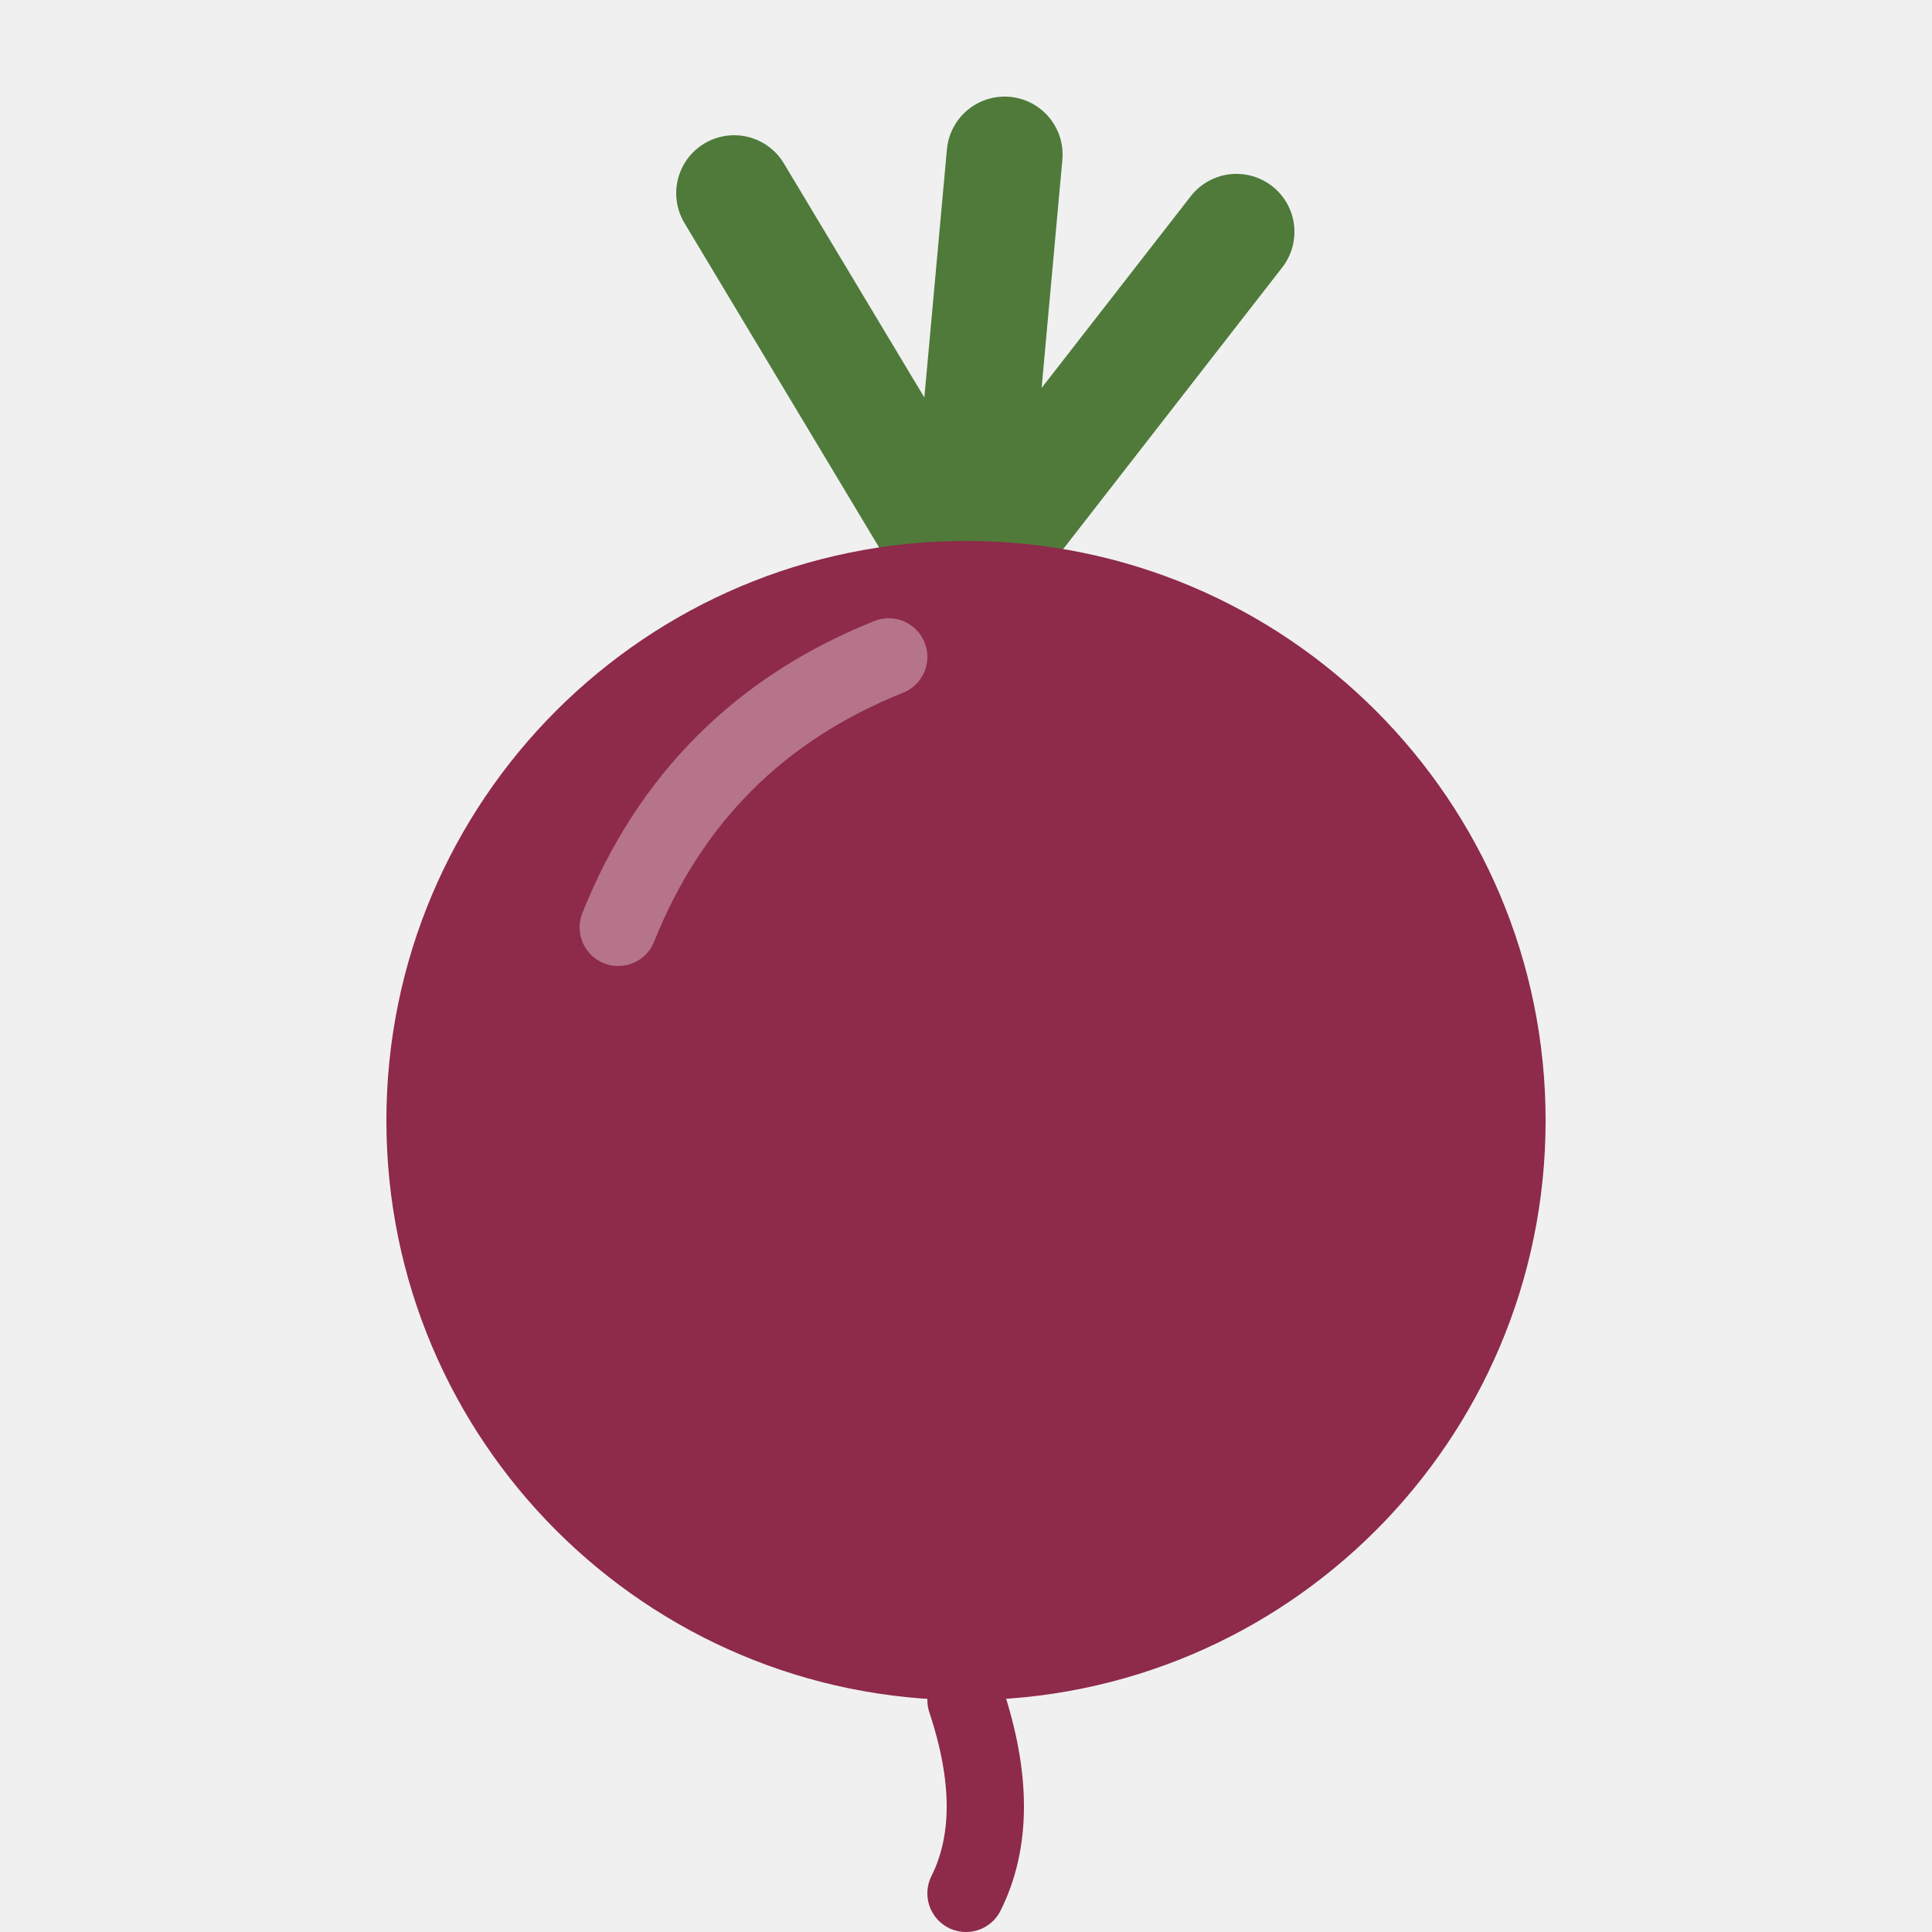
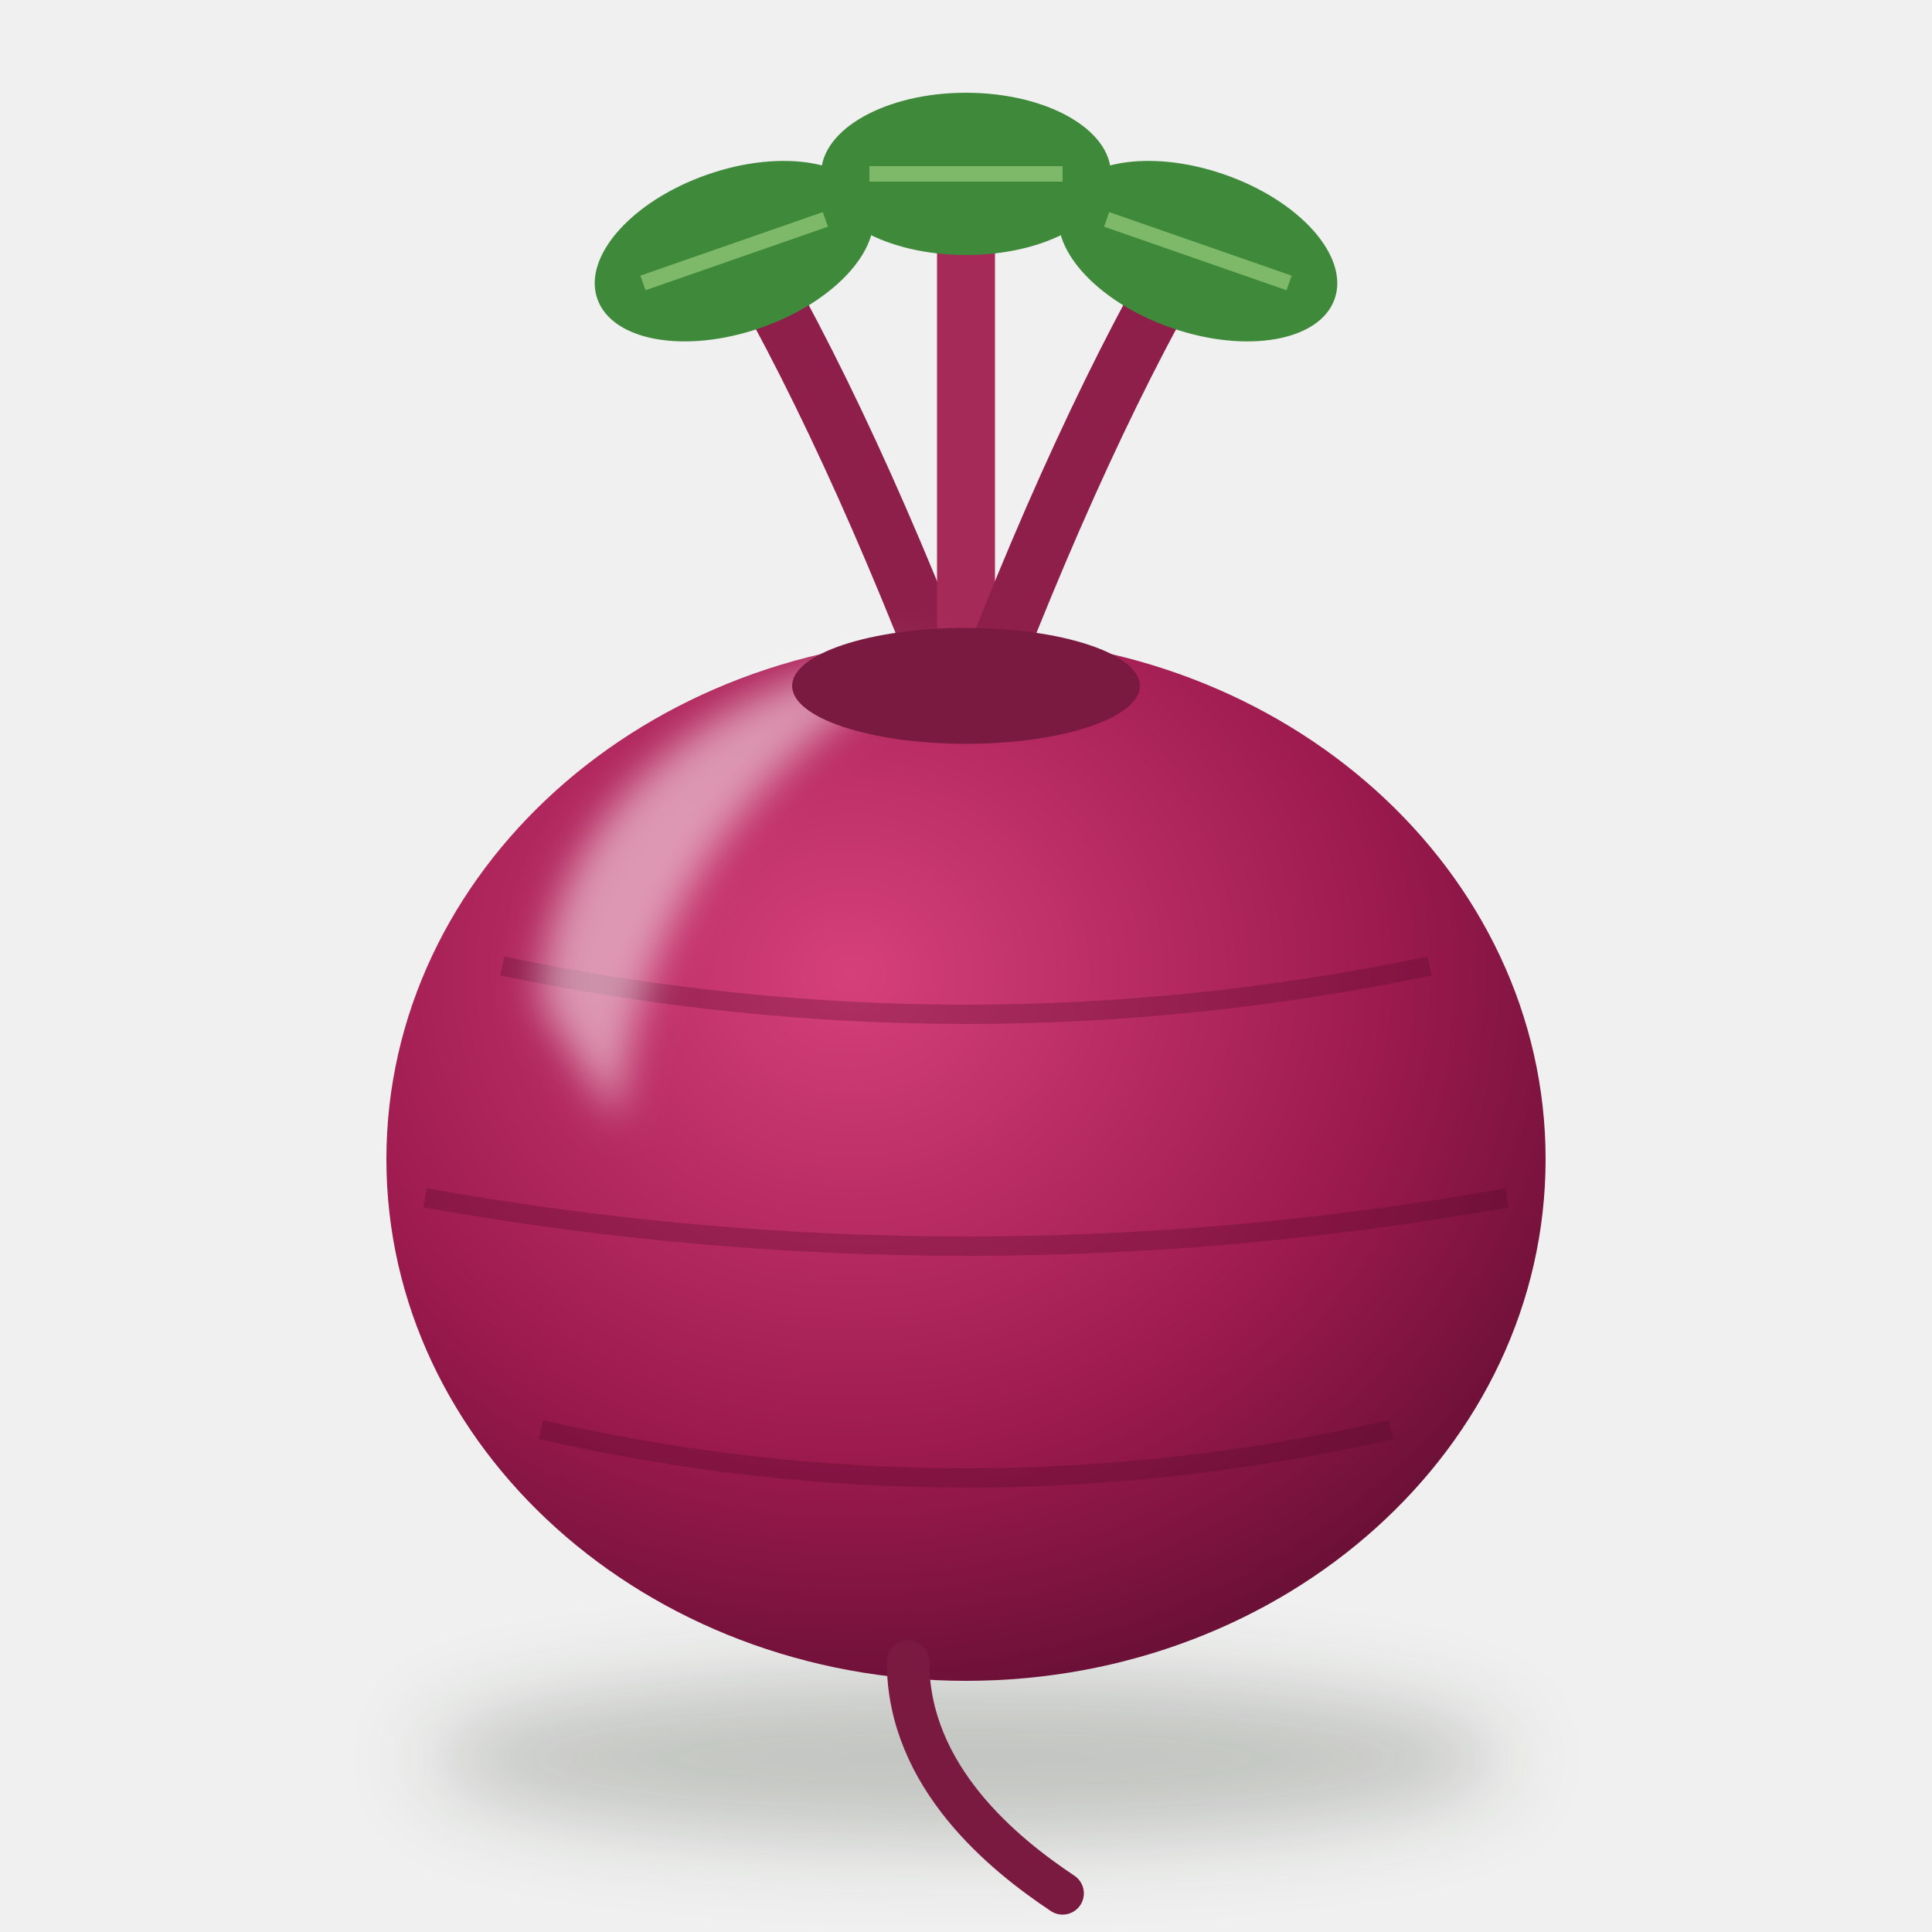
<svg xmlns="http://www.w3.org/2000/svg" viewBox="0 0 100 100">
-   <path d="M50 30 l -12 -20 M50 30 l 2 -22 M50 30 l 14 -18" stroke="#4f7a3a" stroke-width="6" stroke-linecap="round" />
-   <circle cx="50" cy="58" r="30" fill="#8e2a4a" />
-   <path d="M50 88 q 2 6 0 10" stroke="#8e2a4a" stroke-width="4" stroke-linecap="round" />
-   <path d="M32 48 q 4 -10 14 -14" stroke="#fff" stroke-opacity=".35" stroke-width="4" fill="none" stroke-linecap="round" />
+   <defs>
+     <filter id="b2" x="-30%" y="-60%" width="160%" height="220%">
+       <feGaussianBlur stdDeviation="2.2" />
+     </filter>
+     <filter id="b1" x="-30%" y="-30%" width="160%" height="160%">
+       <feGaussianBlur stdDeviation="1" />
+     </filter>
+     <radialGradient id="pn" cx="0.4" cy="0.32" r="0.85">
+       <stop offset="0" stop-color="#d6407a" />
+       <stop offset="0.55" stop-color="#9c1a4e" />
+       <stop offset="1" stop-color="#4e0a28" />
+     </radialGradient>
+   </defs>
+   <ellipse cx="50" cy="91" rx="28" ry="4.2" fill="#1b2a14" opacity="0.22" filter="url(#b2)" />
+   <path d="M50 38 Q44 22 38 12" stroke="#8e1f4a" stroke-width="3" fill="none" stroke-linecap="round" />
+   <ellipse cx="38" cy="13" rx="7.5" ry="4.2" fill="#3e8a3a" transform="rotate(-19.2 38 13)" />
+   <path d="M33 13 L43 13" stroke="#a9d98a" stroke-opacity=".6" stroke-width=".8" transform="rotate(-19.2 38 13)" />
+   <path d="M50 38 Q50 22 50 8" stroke="#a62a58" stroke-width="3" fill="none" stroke-linecap="round" />
+   <ellipse cx="50" cy="9" rx="7.5" ry="4.2" fill="#3e8a3a" transform="rotate(0.0 50 9)" />
+   <path d="M45 9 L55 9" stroke="#a9d98a" stroke-opacity=".6" stroke-width=".8" transform="rotate(0.0 50 9)" />
+   <path d="M50 38 Q56 22 62 12" stroke="#8e1f4a" stroke-width="3" fill="none" stroke-linecap="round" />
+   <ellipse cx="62" cy="13" rx="7.5" ry="4.2" fill="#3e8a3a" transform="rotate(19.2 62 13)" />
+   <path d="M57 13 L67 13" stroke="#a9d98a" stroke-opacity=".6" stroke-width=".8" transform="rotate(19.2 62 13)" />
+   <ellipse cx="50" cy="60" rx="30" ry="27" fill="url(#pn)" />
+   <path d="M47 86 C47 92 52 96 55 98" stroke="#7a1a40" stroke-width="2.2" fill="none" stroke-linecap="round" />
+   <path d="M26 50 Q50 55 74 50" stroke="#4e0a28" stroke-opacity=".28" stroke-width="1" fill="none" />
+   <path d="M22 62 Q50 67 78 62" stroke="#4e0a28" stroke-opacity=".28" stroke-width="1" fill="none" />
+   <path d="M28 74 Q50 79 72 74" stroke="#4e0a28" stroke-opacity=".28" stroke-width="1" fill="none" />
+   <path d="M28 52 C28 42 38 34 48 34 C38 40 33 48 32 58Z" fill="#fff" opacity="0.5" filter="url(#b1)" />
+   <ellipse cx="50" cy="35.5" rx="9" ry="3" fill="#7a1a40" />
</svg>
